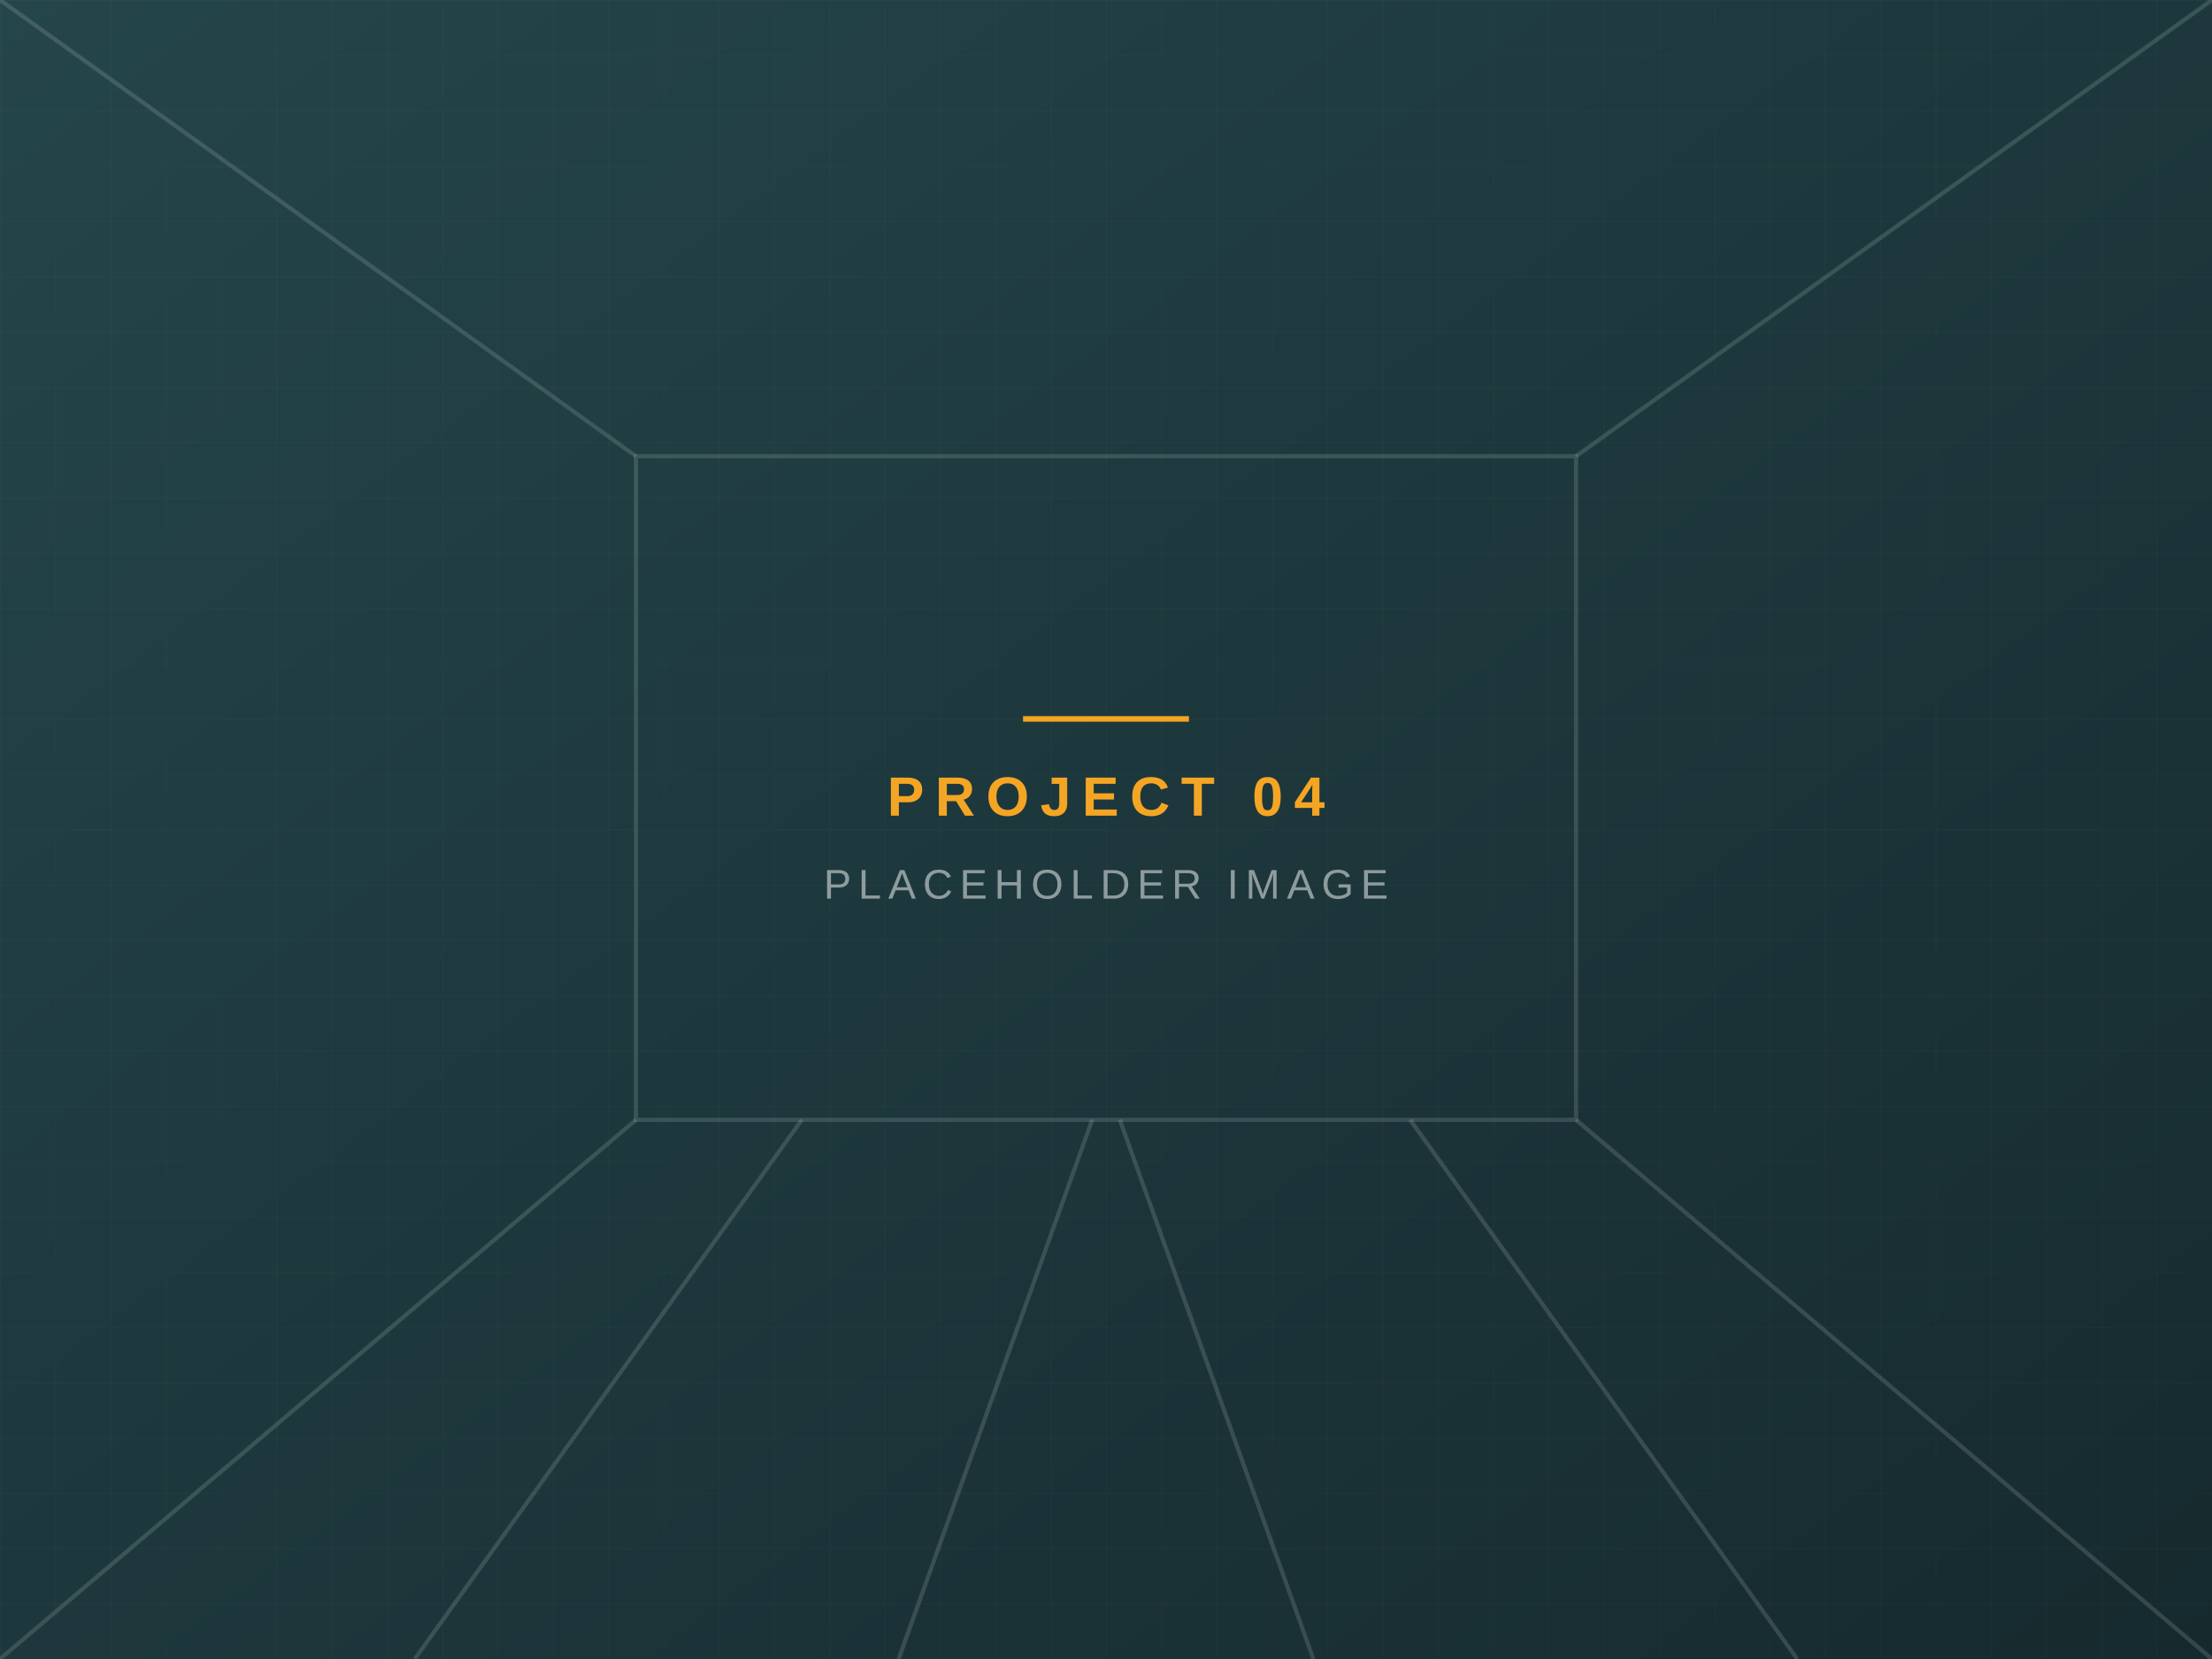
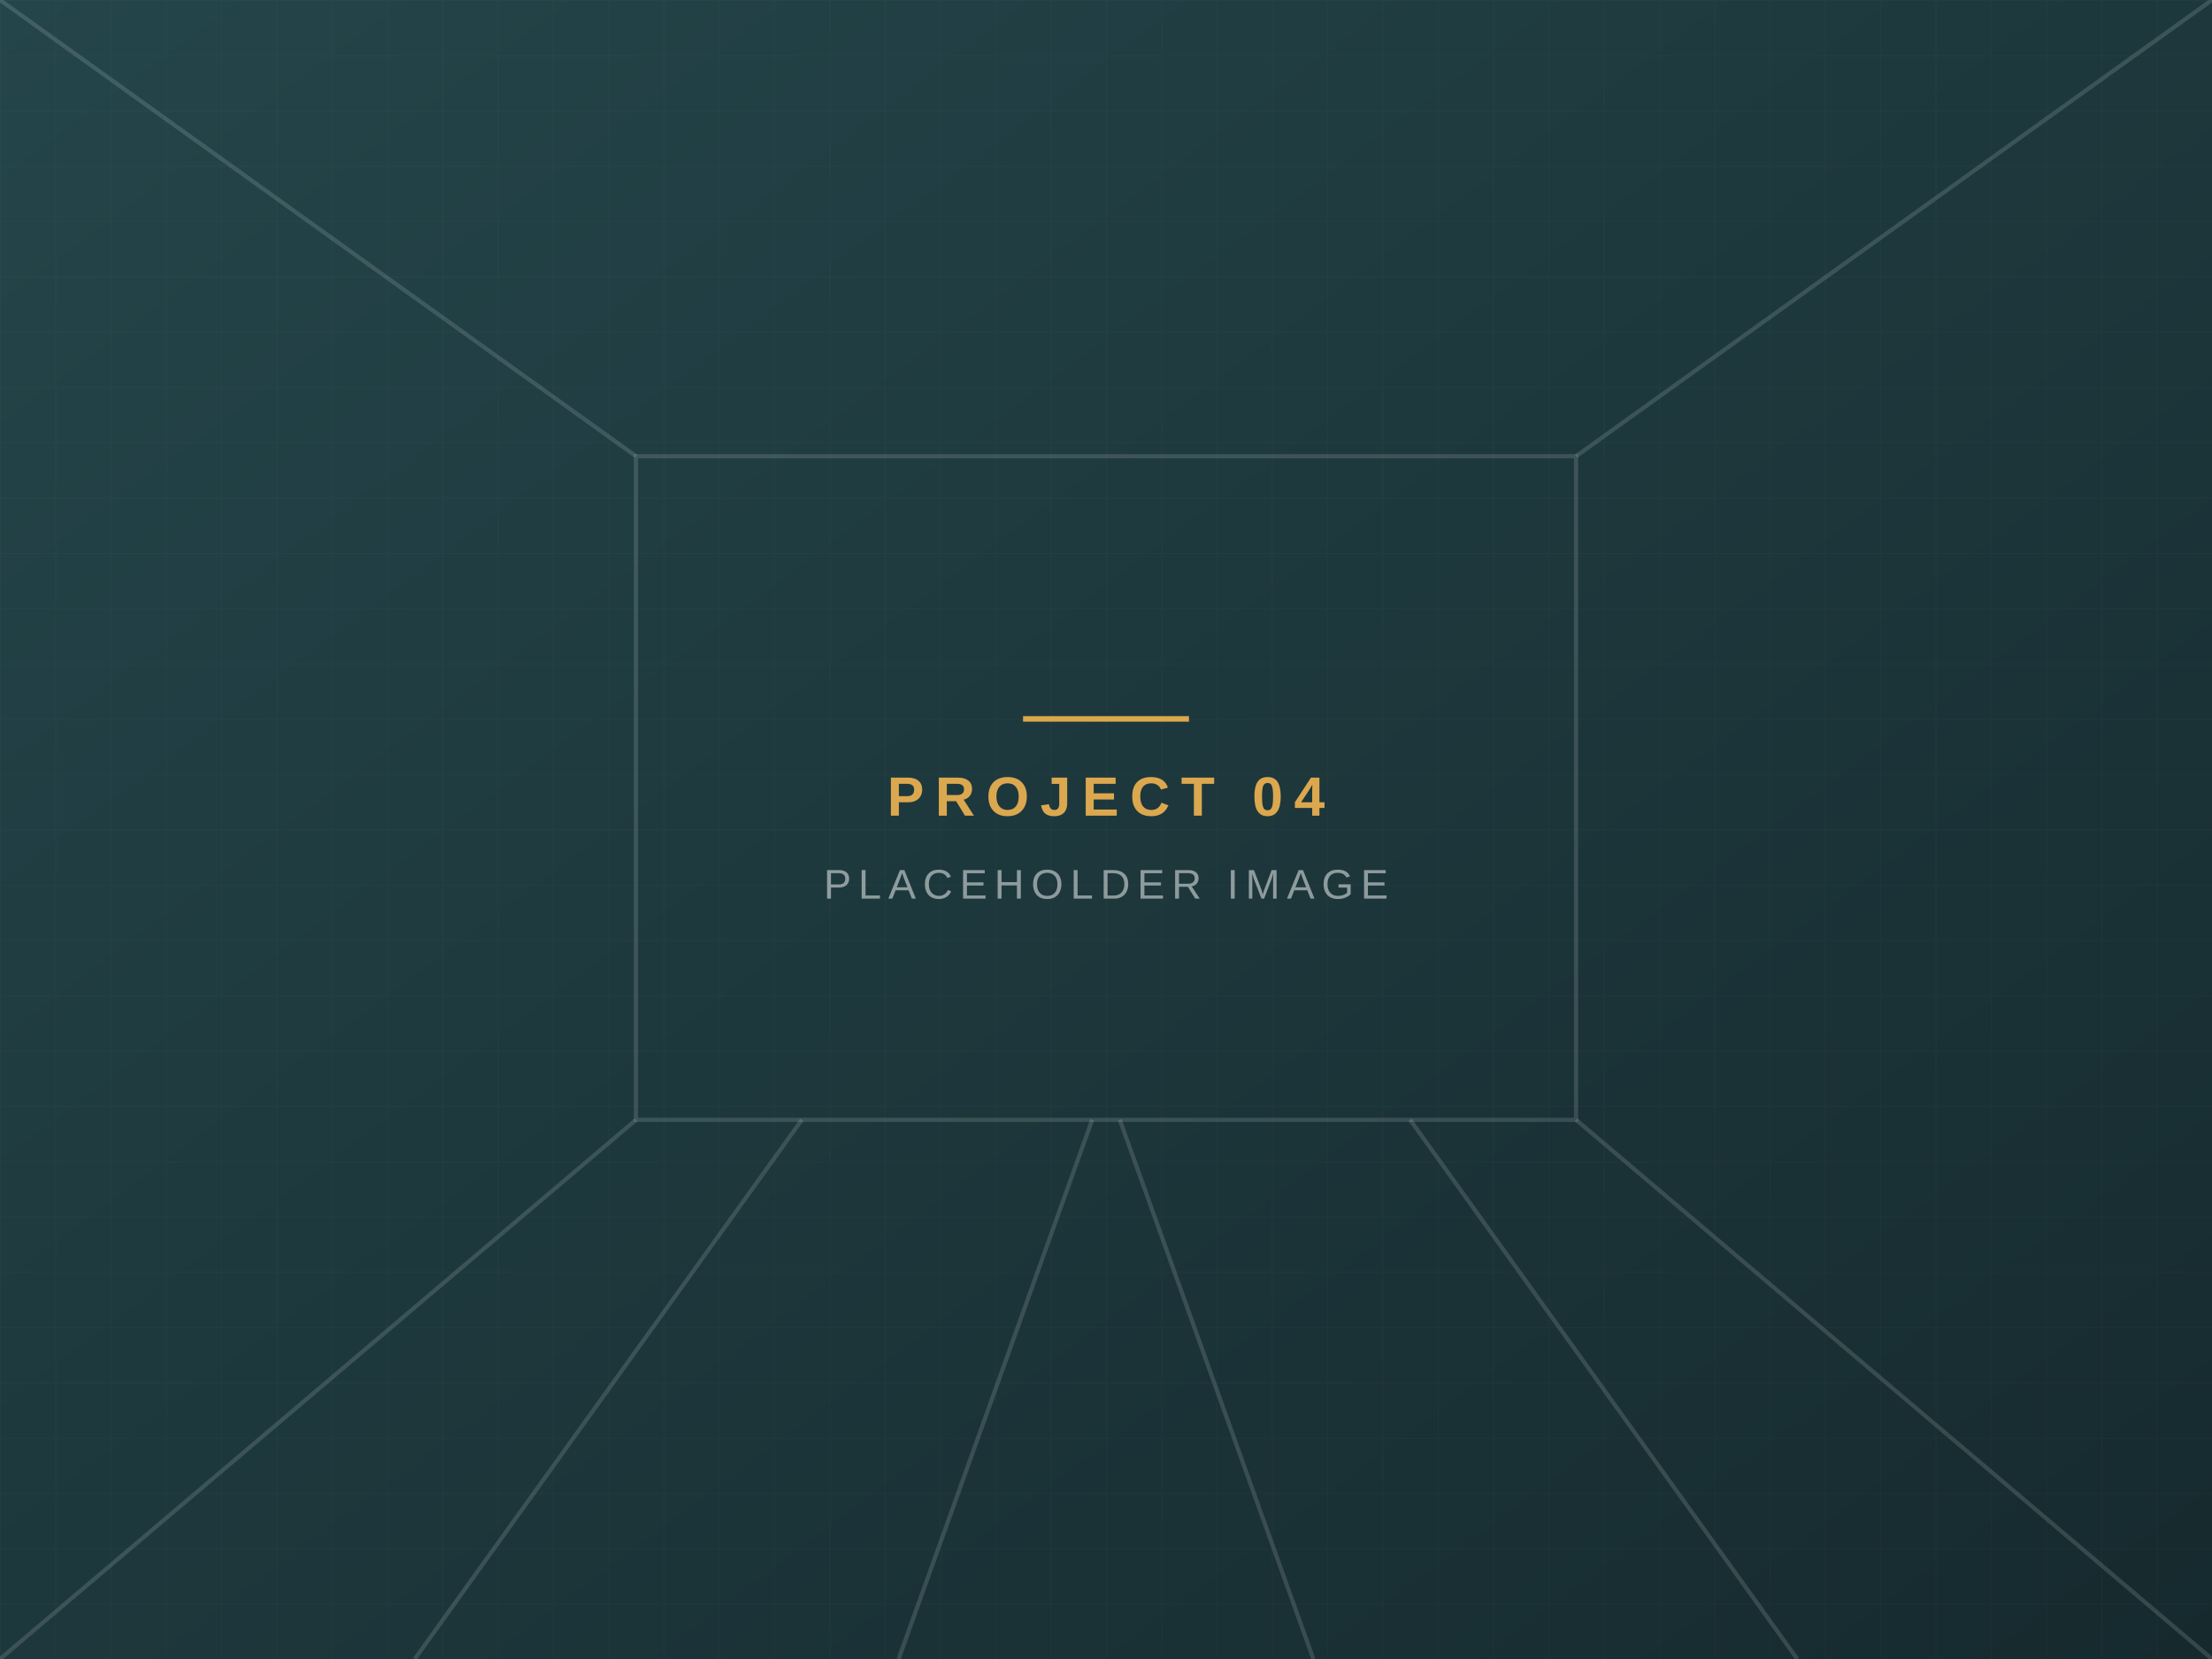
<svg xmlns="http://www.w3.org/2000/svg" width="1600" height="1200" viewBox="0 0 1600 1200">
  <defs>
    <linearGradient id="bg" x1="0" y1="0" x2="1" y2="1">
      <stop offset="0" stop-color="#24454a" />
      <stop offset="1" stop-color="#162a2e" />
    </linearGradient>
    <pattern id="g" width="40" height="40" patternUnits="userSpaceOnUse">
      <path d="M40 0H0V40" fill="none" stroke="#fff" stroke-opacity="0.03" stroke-width="1" />
    </pattern>
    <pattern id="g-major" width="200" height="200" patternUnits="userSpaceOnUse">
      <path d="M200 0H0V200" fill="none" stroke="#fff" stroke-opacity="0.06" stroke-width="1.5" />
    </pattern>
  </defs>
  <rect width="1600" height="1200" fill="url(#bg)" />
  <rect width="1600" height="1200" fill="url(#g)" />
  <g fill="none" stroke="#fff" stroke-opacity=".14" stroke-width="3">
    <rect x="460" y="330" width="680" height="480" />
    <path d="M0 0l460 330M1600 0l-460 330M0 1200l460-390M1600 1200l-460-390" />
    <path d="M300 1200l280-390M650 1200l140-390M950 1200l-140-390M1300 1200l-280-390" />
  </g>
-   <path d="M740 520h120" stroke="#f5a524" stroke-width="4" />
-   <text x="800" y="590" text-anchor="middle" fill="#f5a524" font-family="'Barlow Condensed','Arial Narrow','Helvetica Neue',Arial,sans-serif" font-size="40" font-weight="600" letter-spacing="8">PROJECT 04</text>
+   <path d="M740 520h120" stroke="#dba84f" stroke-width="4" />
+   <text x="800" y="590" text-anchor="middle" fill="#dba84f" font-family="'Barlow Condensed','Arial Narrow','Helvetica Neue',Arial,sans-serif" font-size="40" font-weight="600" letter-spacing="8">PROJECT 04</text>
  <text x="800" y="650" text-anchor="middle" fill="#fff" fill-opacity=".5" font-family="'Barlow Condensed','Arial Narrow','Helvetica Neue',Arial,sans-serif" font-size="30" letter-spacing="5">PLACEHOLDER IMAGE</text>
</svg>
